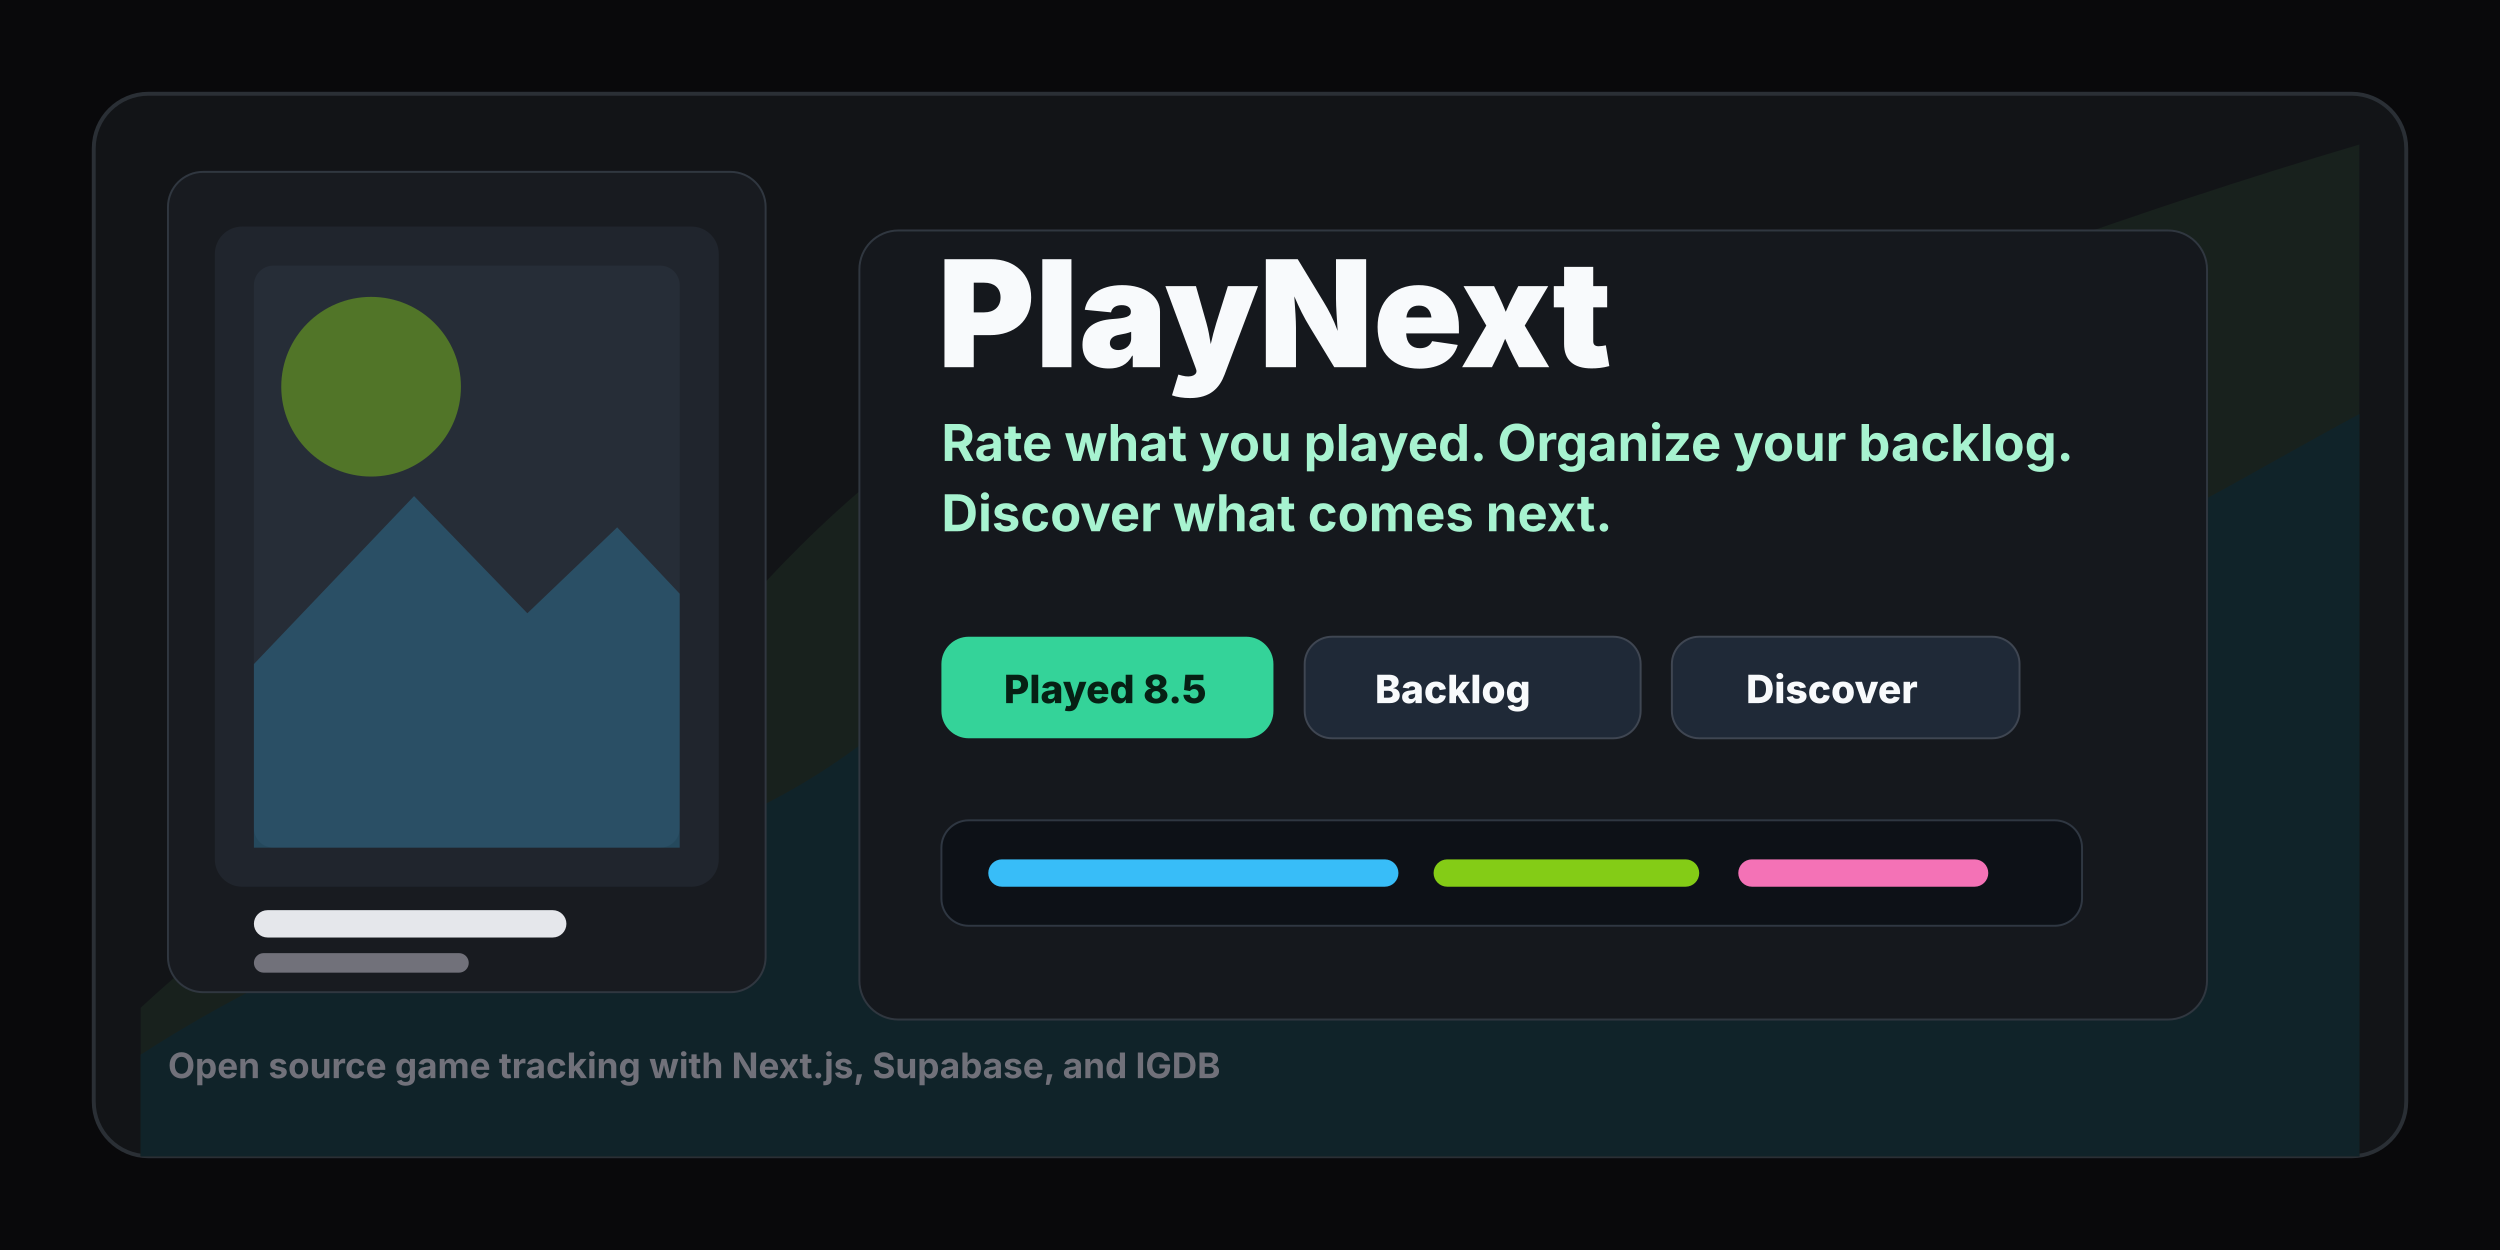
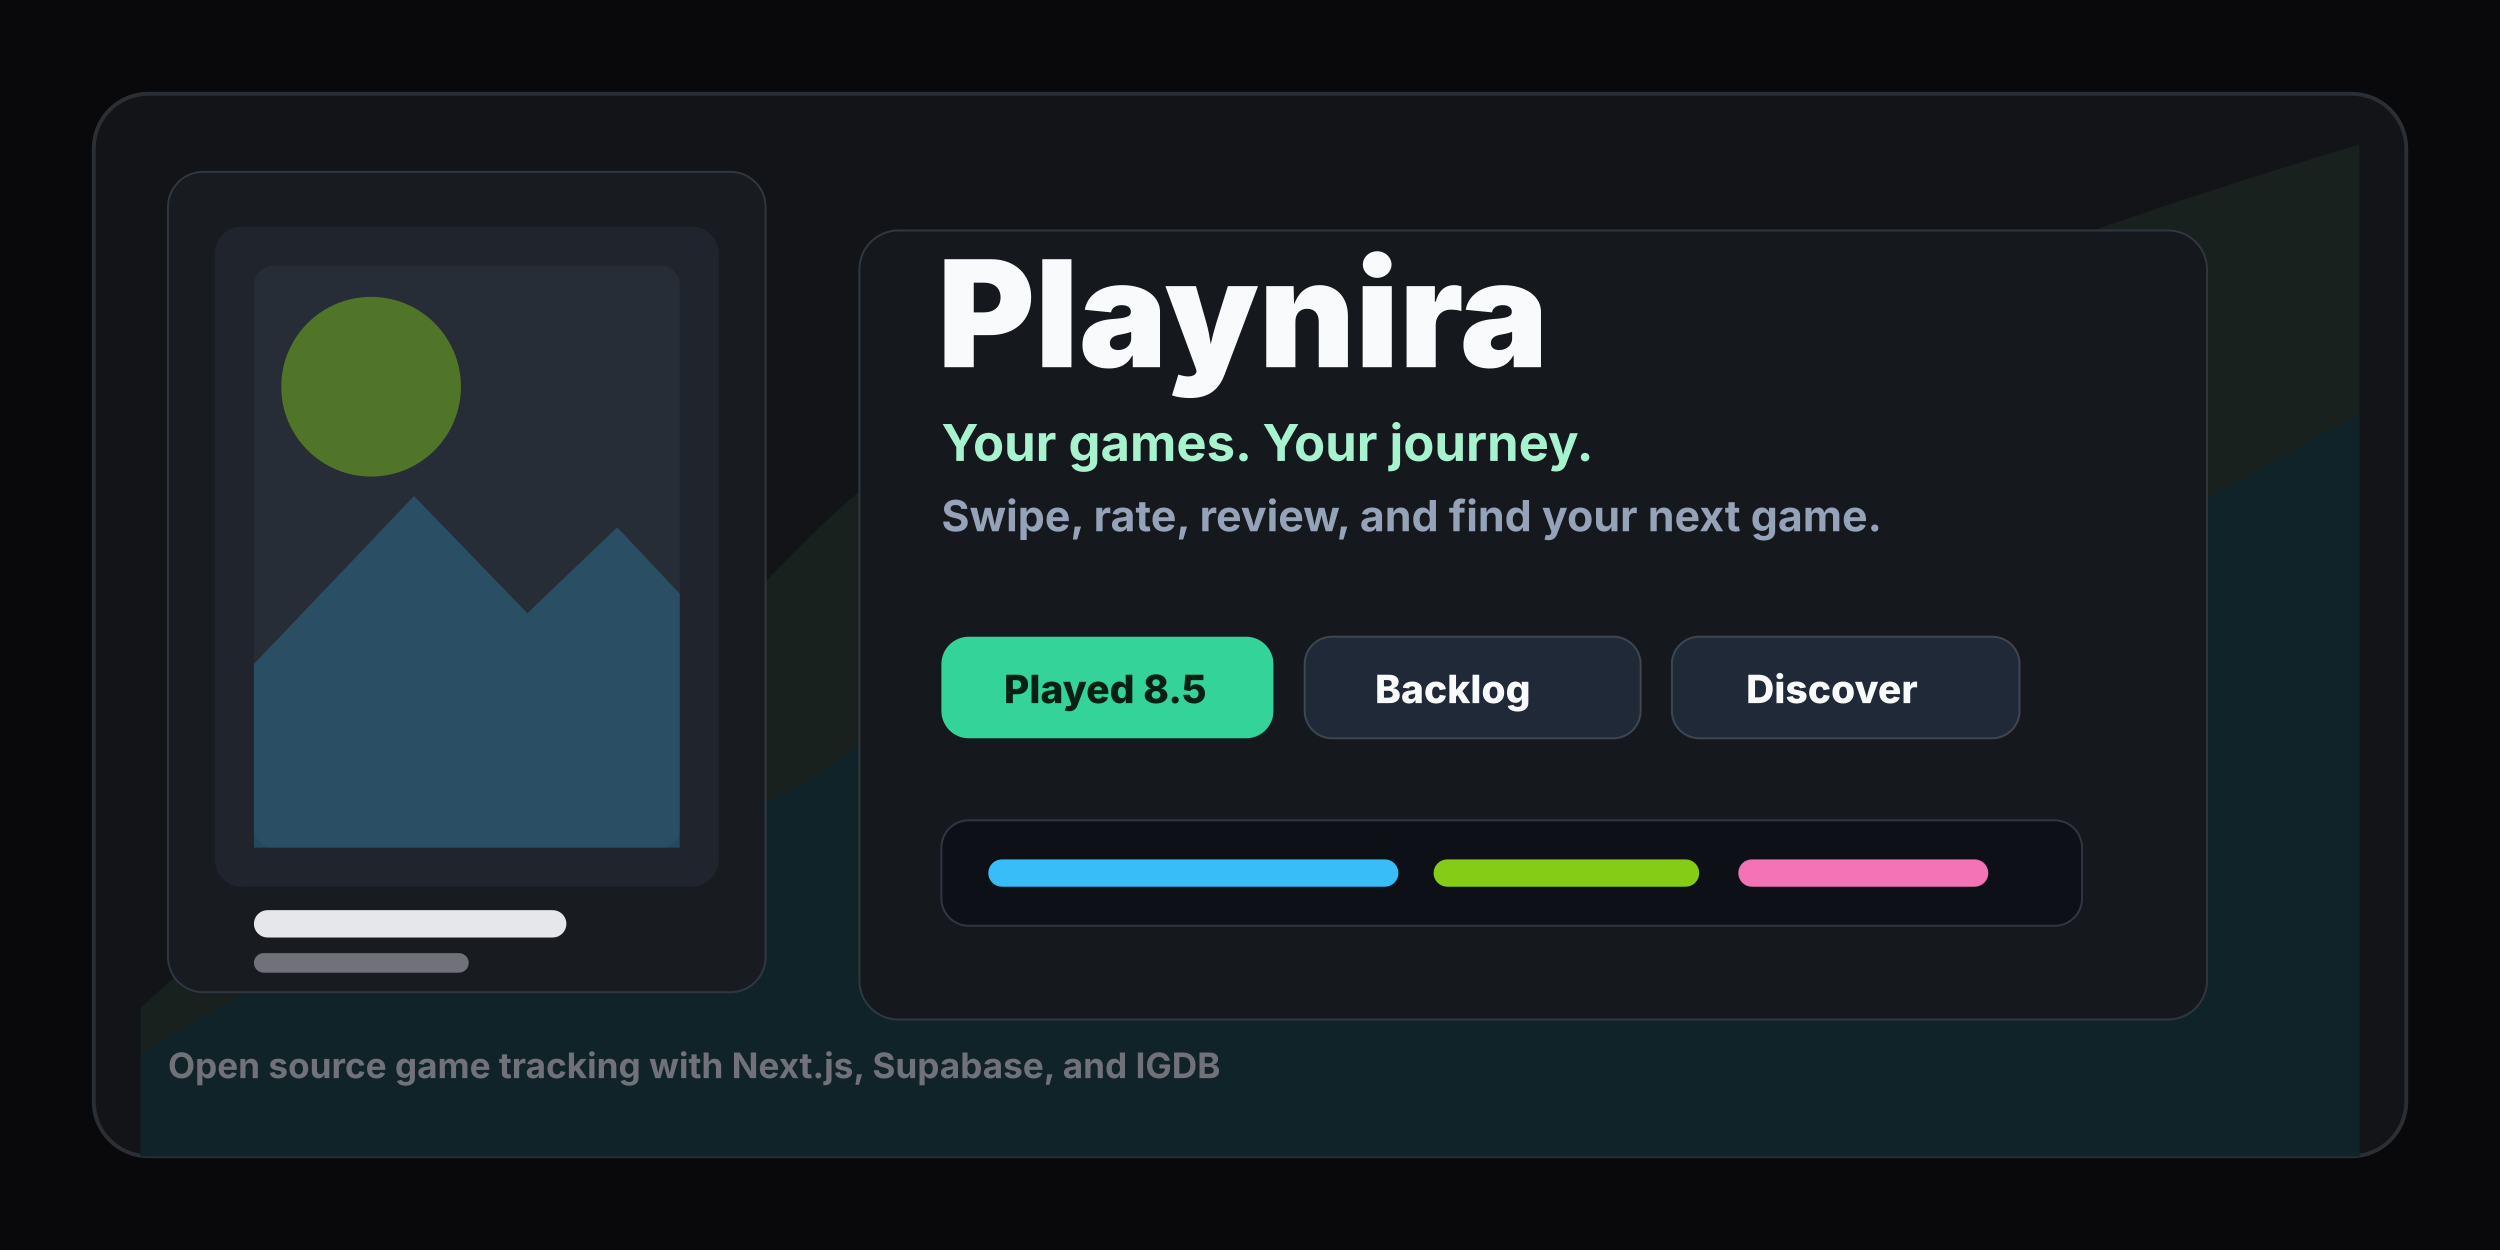
<svg xmlns="http://www.w3.org/2000/svg" width="1280" height="640" viewBox="0 0 1280 640" fill="none" role="img" aria-labelledby="title desc">
  <rect width="1280" height="640" fill="#09090b" />
  <rect x="48" y="48" width="1184" height="544" rx="28" fill="#121417" stroke="#2a2f35" stroke-width="2" />
  <path d="M72 516C206 392 288 410 390 300C494 188 600 142 746 178C876 210 958 148 1208 74V592H72V516Z" fill="#18211d" />
  <path d="M72 540C246 428 342 468 462 364C596 248 724 250 872 296C1010 338 1096 272 1208 212V592H72V540Z" fill="#102329" />
  <rect x="86" y="88" width="306" height="420" rx="18" fill="#181b20" stroke="#303740" />
  <rect x="110" y="116" width="258" height="338" rx="14" fill="#20252d" />
  <rect x="130" y="136" width="218" height="298" rx="10" fill="#262d37" />
  <path d="M130 340L212 254L270 314L316 270L348 304V434H130V340Z" fill="#38bdf8" opacity=".24" />
  <circle cx="190" cy="198" r="46" fill="#84cc16" opacity=".45" />
  <rect x="130" y="466" width="160" height="14" rx="7" fill="#e5e7eb" />
  <rect x="130" y="488" width="110" height="10" rx="5" fill="#71717a" />
  <rect x="440" y="118" width="690" height="404" rx="20" fill="#15181d" stroke="#303740" />
-   <text x="480" y="188" fill="#f8fafc" font-family="Inter, Arial, sans-serif" font-size="76" font-weight="900">PlayNext</text>
-   <text x="482" y="236" fill="#a7f3d0" font-family="Inter, Arial, sans-serif" font-size="26" font-weight="700">Rate what you played. Organize your backlog.</text>
-   <text x="482" y="272" fill="#a7f3d0" font-family="Inter, Arial, sans-serif" font-size="26" font-weight="700">Discover what comes next.</text>
+   <text x="480" y="188" fill="#f8fafc" font-family="Inter, Arial, sans-serif" font-size="76" font-weight="900">Playnira</text>
+   <text x="482" y="236" fill="#a7f3d0" font-family="Inter, Arial, sans-serif" font-size="26" font-weight="700">Your games. Your journey.</text>
+   <text x="482" y="272" fill="#94a3b8" font-family="Inter, Arial, sans-serif" font-size="22" font-weight="700">Swipe, rate, review, and find your next game.</text>
  <rect x="482" y="326" width="170" height="52" rx="14" fill="#34d399" />
  <text x="514" y="360" fill="#062014" font-family="Inter, Arial, sans-serif" font-size="20" font-weight="800">Played 8.5</text>
  <rect x="668" y="326" width="172" height="52" rx="14" fill="#1f2937" stroke="#3f4652" />
  <text x="704" y="360" fill="#f8fafc" font-family="Inter, Arial, sans-serif" font-size="20" font-weight="800">Backlog</text>
  <rect x="856" y="326" width="178" height="52" rx="14" fill="#1f2937" stroke="#3f4652" />
  <text x="894" y="360" fill="#f8fafc" font-family="Inter, Arial, sans-serif" font-size="20" font-weight="800">Discover</text>
  <rect x="482" y="420" width="584" height="54" rx="14" fill="#0d1117" stroke="#2f3742" />
  <rect x="506" y="440" width="210" height="14" rx="7" fill="#38bdf8" />
  <rect x="734" y="440" width="136" height="14" rx="7" fill="#84cc16" />
  <rect x="890" y="440" width="128" height="14" rx="7" fill="#f472b6" />
  <text x="86" y="552" fill="#71717a" font-family="Inter, Arial, sans-serif" font-size="18" font-weight="700">Open source game tracking with Next.js, Supabase, and IGDB</text>
</svg>
